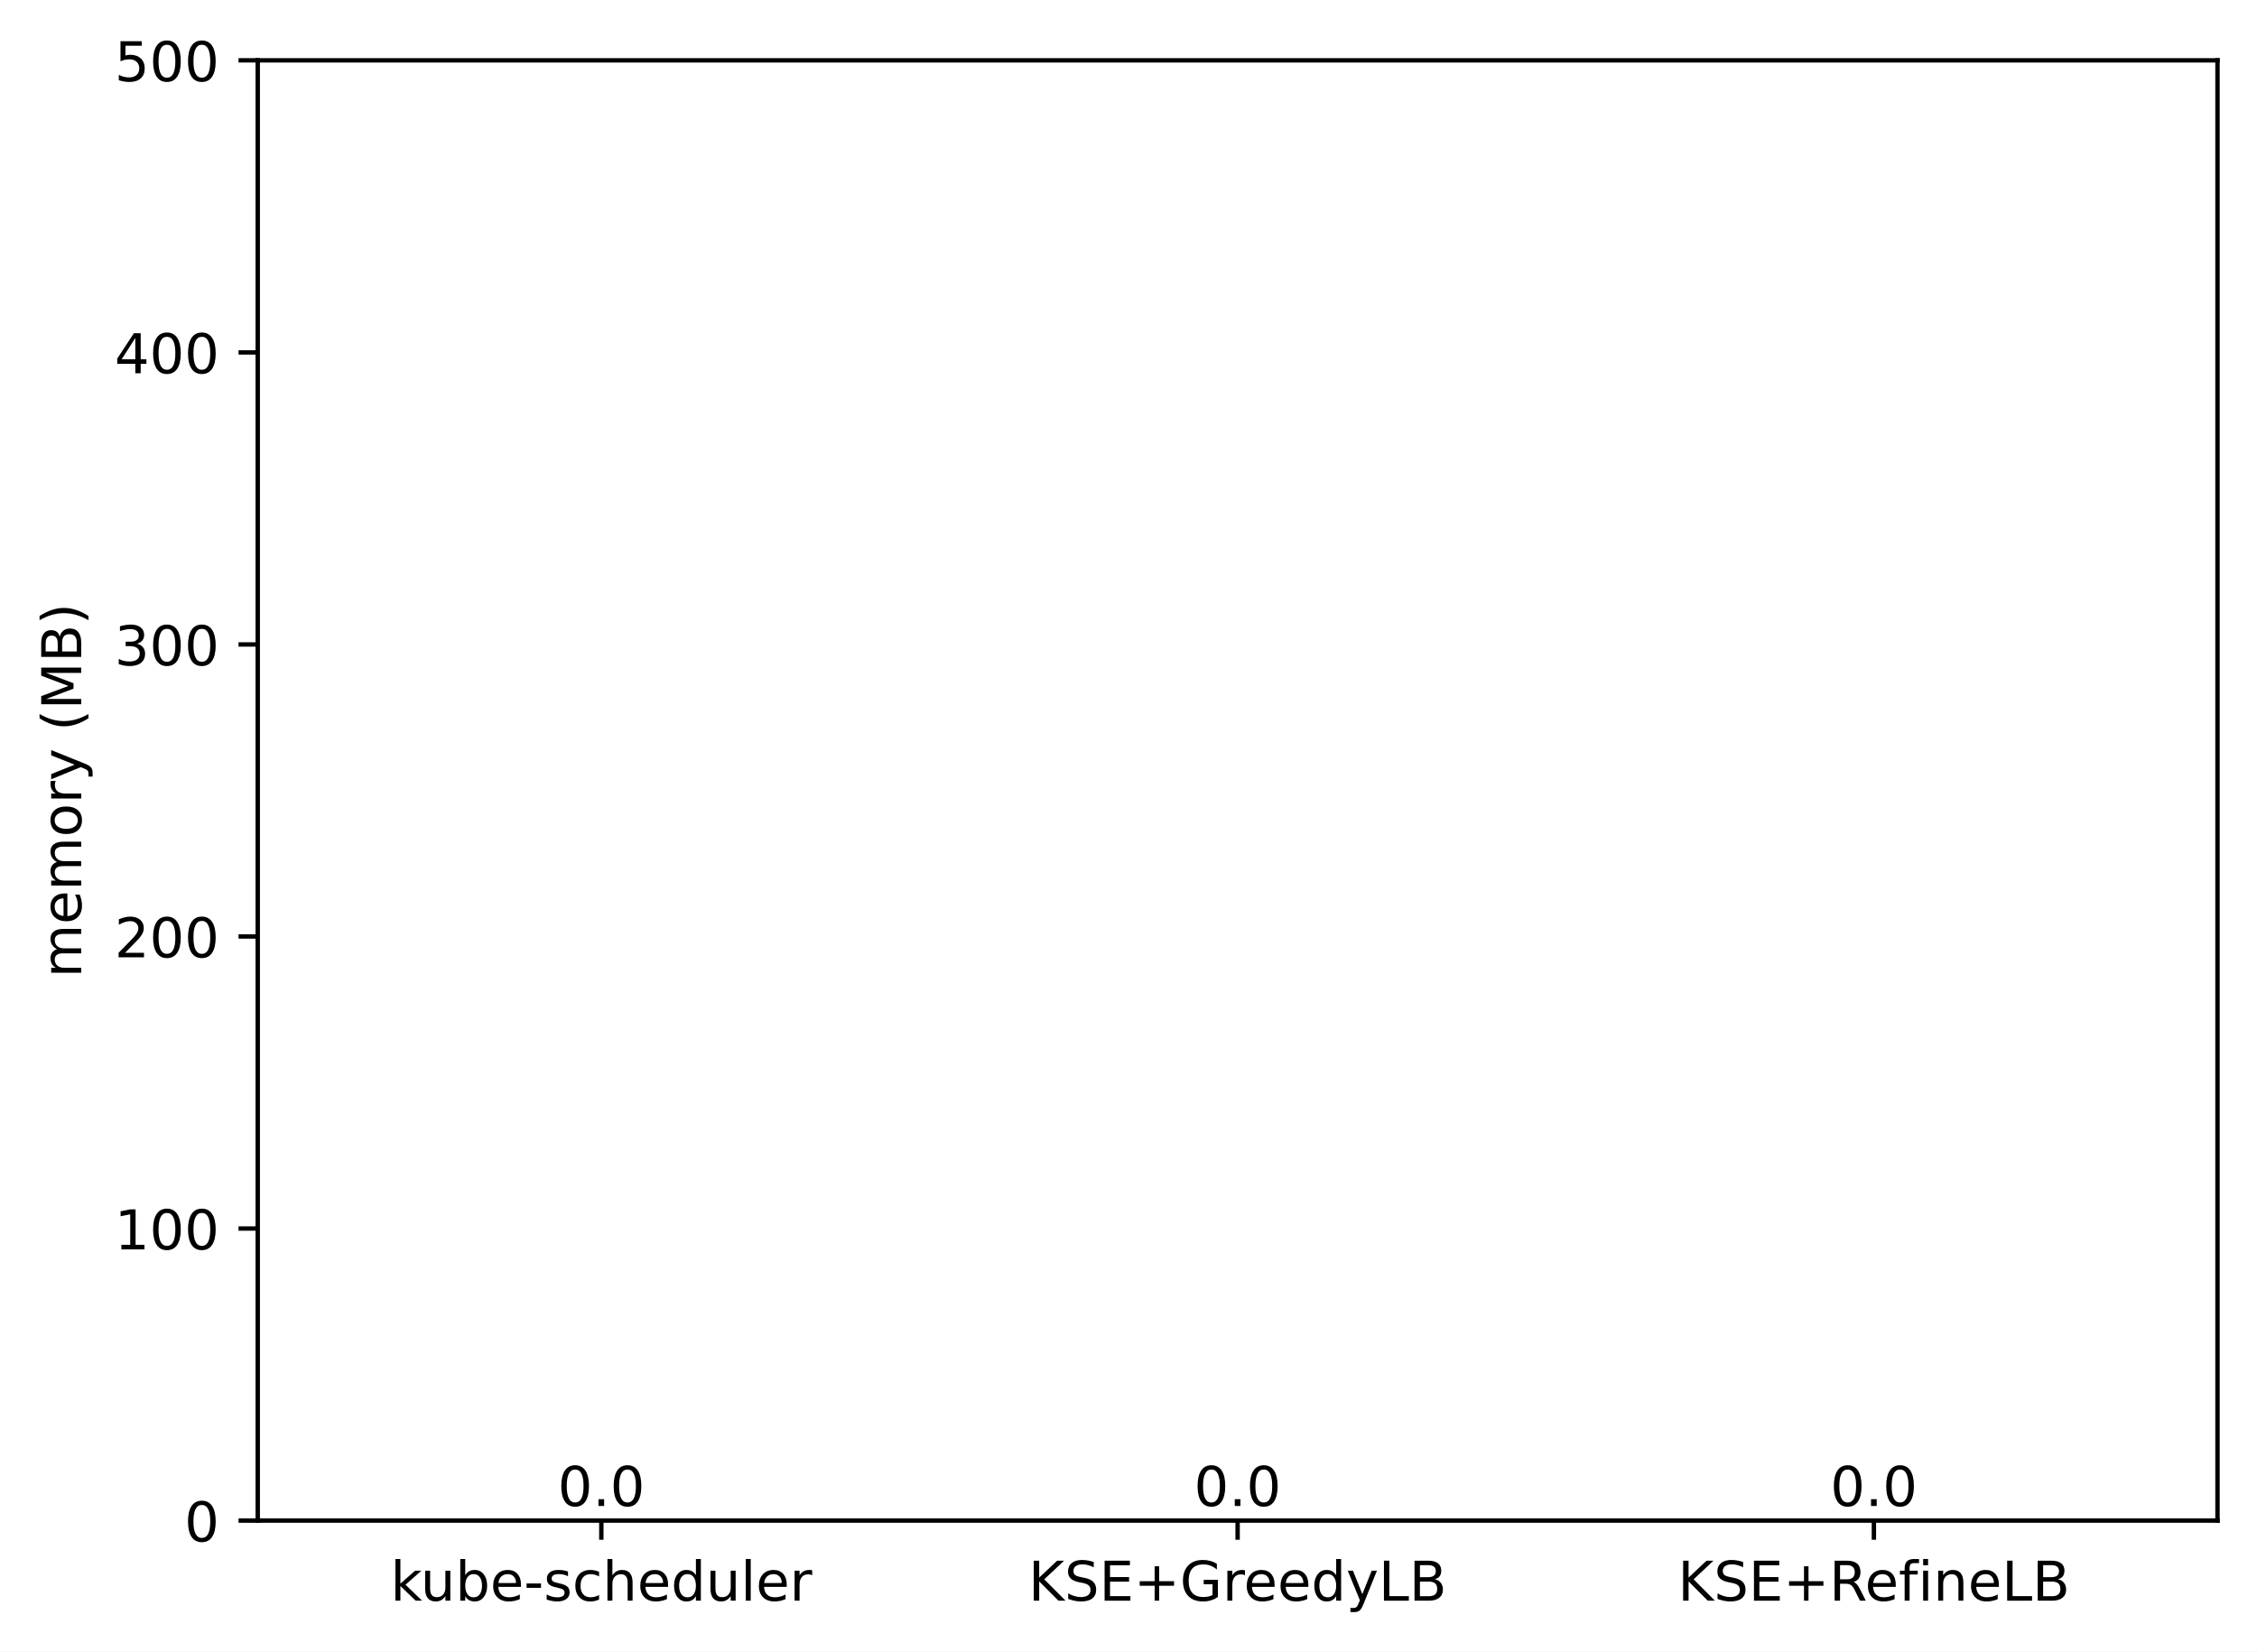
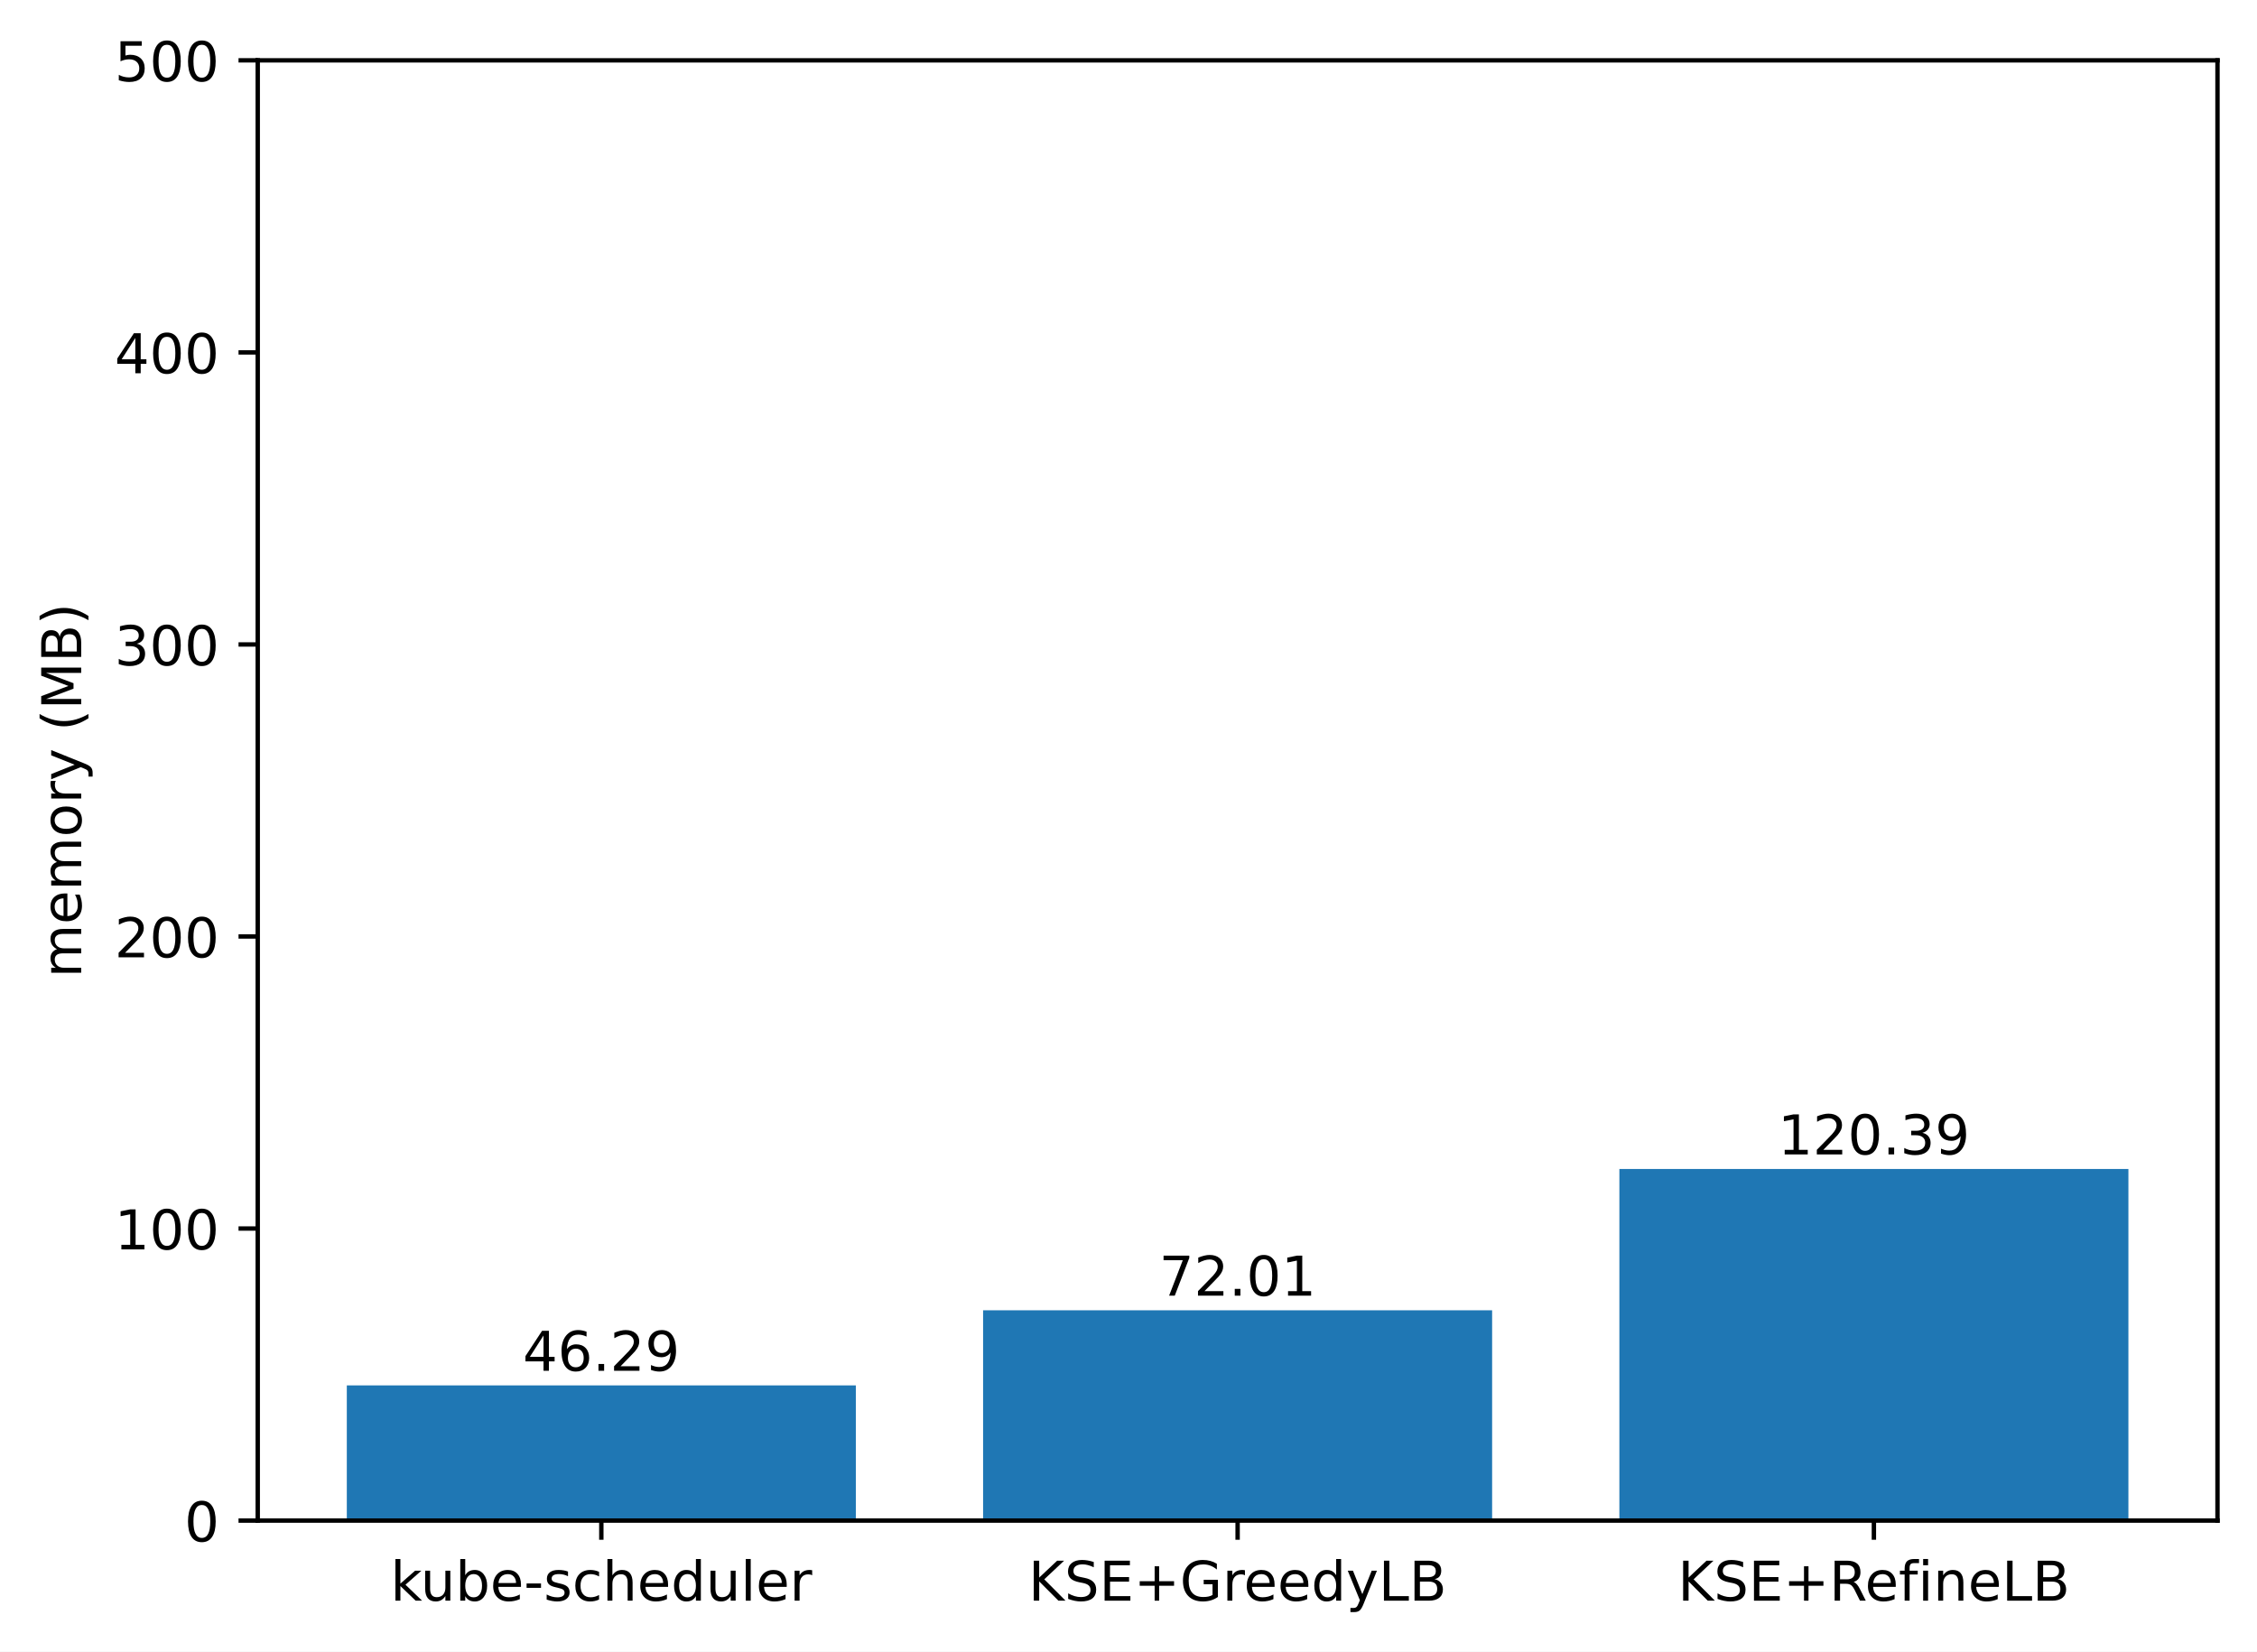
<svg xmlns="http://www.w3.org/2000/svg" xmlns:xlink="http://www.w3.org/1999/xlink" width="411.286pt" height="300.989pt" viewBox="0 0 411.286 300.989" version="1.1">
  <defs>
    <style type="text/css">*{stroke-linejoin: round; stroke-linecap: butt}</style>
  </defs>
  <g id="figure_1">
    <g id="patch_1">
      <path d="M 0 300.989  L 411.286 300.989  L 411.286 0  L 0 0  z " style="fill: #ffffff" />
    </g>
    <g id="axes_1">
      <g id="patch_2">
        <path d="M 46.966 277.111  L 404.086 277.111  L 404.086 10.999  L 46.966 10.999  z " style="fill: #ffffff" />
      </g>
      <g id="patch_3">
-         <path d="M 63.198 277.111  L 155.957 277.111  L 155.957 277.111  L 63.198 277.111  z " clip-path="url(#p764a6e4608)" style="fill: #1f77b4" />
+         <path d="M 63.198 277.111  L 155.957 277.111  L 155.957 252.475  L 63.198 252.475  z " clip-path="url(#pda3215ef51)" style="fill: #1f77b4" />
      </g>
      <g id="patch_4">
-         <path d="M 179.146 277.111  L 271.905 277.111  L 271.905 277.111  L 179.146 277.111  z " clip-path="url(#p764a6e4608)" style="fill: #1f77b4" />
+         <path d="M 179.146 277.111  L 271.905 277.111  L 271.905 238.786  L 179.146 238.786  z " clip-path="url(#pda3215ef51)" style="fill: #1f77b4" />
      </g>
      <g id="patch_5">
-         <path d="M 295.094 277.111  L 387.853 277.111  L 387.853 277.111  L 295.094 277.111  z " clip-path="url(#p764a6e4608)" style="fill: #1f77b4" />
+         <path d="M 295.094 277.111  L 387.853 277.111  L 387.853 213.037  L 295.094 213.037  z " clip-path="url(#pda3215ef51)" style="fill: #1f77b4" />
      </g>
      <g id="matplotlib.axis_1">
        <g id="xtick_1">
          <g id="line2d_1">
            <defs>
-               <path id="m68836f2c78" d="M 0 0  L 0 3.5  " style="stroke: #000000; stroke-width: 0.8" />
+               <path id="m8e43105eab" d="M 0 0  L 0 3.5  " style="stroke: #000000; stroke-width: 0.8" />
            </defs>
            <g>
-               <use xlink:href="#m68836f2c78" x="109.578" y="277.111" style="stroke: #000000; stroke-width: 0.8" />
+               <use xlink:href="#m8e43105eab" x="109.578" y="277.111" style="stroke: #000000; stroke-width: 0.8" />
            </g>
          </g>
          <g id="text_1">
            <g transform="translate(71.15179 291.7097)scale(0.1 -0.1)">
              <defs>
                <path id="DejaVuSans-6b" d="M 581 4863  L 1159 4863  L 1159 1991  L 2875 3500  L 3609 3500  L 1753 1863  L 3688 0  L 2938 0  L 1159 1709  L 1159 0  L 581 0  L 581 4863  z " transform="scale(0.015625)" />
                <path id="DejaVuSans-75" d="M 544 1381  L 544 3500  L 1119 3500  L 1119 1403  Q 1119 906 1312 657  Q 1506 409 1894 409  Q 2359 409 2629 706  Q 2900 1003 2900 1516  L 2900 3500  L 3475 3500  L 3475 0  L 2900 0  L 2900 538  Q 2691 219 2414 64  Q 2138 -91 1772 -91  Q 1169 -91 856 284  Q 544 659 544 1381  z M 1991 3584  L 1991 3584  z " transform="scale(0.015625)" />
                <path id="DejaVuSans-62" d="M 3116 1747  Q 3116 2381 2855 2742  Q 2594 3103 2138 3103  Q 1681 3103 1420 2742  Q 1159 2381 1159 1747  Q 1159 1113 1420 752  Q 1681 391 2138 391  Q 2594 391 2855 752  Q 3116 1113 3116 1747  z M 1159 2969  Q 1341 3281 1617 3432  Q 1894 3584 2278 3584  Q 2916 3584 3314 3078  Q 3713 2572 3713 1747  Q 3713 922 3314 415  Q 2916 -91 2278 -91  Q 1894 -91 1617 61  Q 1341 213 1159 525  L 1159 0  L 581 0  L 581 4863  L 1159 4863  L 1159 2969  z " transform="scale(0.015625)" />
                <path id="DejaVuSans-65" d="M 3597 1894  L 3597 1613  L 953 1613  Q 991 1019 1311 708  Q 1631 397 2203 397  Q 2534 397 2845 478  Q 3156 559 3463 722  L 3463 178  Q 3153 47 2828 -22  Q 2503 -91 2169 -91  Q 1331 -91 842 396  Q 353 884 353 1716  Q 353 2575 817 3079  Q 1281 3584 2069 3584  Q 2775 3584 3186 3129  Q 3597 2675 3597 1894  z M 3022 2063  Q 3016 2534 2758 2815  Q 2500 3097 2075 3097  Q 1594 3097 1305 2825  Q 1016 2553 972 2059  L 3022 2063  z " transform="scale(0.015625)" />
                <path id="DejaVuSans-2d" d="M 313 2009  L 1997 2009  L 1997 1497  L 313 1497  L 313 2009  z " transform="scale(0.015625)" />
                <path id="DejaVuSans-73" d="M 2834 3397  L 2834 2853  Q 2591 2978 2328 3040  Q 2066 3103 1784 3103  Q 1356 3103 1142 2972  Q 928 2841 928 2578  Q 928 2378 1081 2264  Q 1234 2150 1697 2047  L 1894 2003  Q 2506 1872 2764 1633  Q 3022 1394 3022 966  Q 3022 478 2636 193  Q 2250 -91 1575 -91  Q 1294 -91 989 -36  Q 684 19 347 128  L 347 722  Q 666 556 975 473  Q 1284 391 1588 391  Q 1994 391 2212 530  Q 2431 669 2431 922  Q 2431 1156 2273 1281  Q 2116 1406 1581 1522  L 1381 1569  Q 847 1681 609 1914  Q 372 2147 372 2553  Q 372 3047 722 3315  Q 1072 3584 1716 3584  Q 2034 3584 2315 3537  Q 2597 3491 2834 3397  z " transform="scale(0.015625)" />
                <path id="DejaVuSans-63" d="M 3122 3366  L 3122 2828  Q 2878 2963 2633 3030  Q 2388 3097 2138 3097  Q 1578 3097 1268 2742  Q 959 2388 959 1747  Q 959 1106 1268 751  Q 1578 397 2138 397  Q 2388 397 2633 464  Q 2878 531 3122 666  L 3122 134  Q 2881 22 2623 -34  Q 2366 -91 2075 -91  Q 1284 -91 818 406  Q 353 903 353 1747  Q 353 2603 823 3093  Q 1294 3584 2113 3584  Q 2378 3584 2631 3529  Q 2884 3475 3122 3366  z " transform="scale(0.015625)" />
                <path id="DejaVuSans-68" d="M 3513 2113  L 3513 0  L 2938 0  L 2938 2094  Q 2938 2591 2744 2837  Q 2550 3084 2163 3084  Q 1697 3084 1428 2787  Q 1159 2491 1159 1978  L 1159 0  L 581 0  L 581 4863  L 1159 4863  L 1159 2956  Q 1366 3272 1645 3428  Q 1925 3584 2291 3584  Q 2894 3584 3203 3211  Q 3513 2838 3513 2113  z " transform="scale(0.015625)" />
                <path id="DejaVuSans-64" d="M 2906 2969  L 2906 4863  L 3481 4863  L 3481 0  L 2906 0  L 2906 525  Q 2725 213 2448 61  Q 2172 -91 1784 -91  Q 1150 -91 751 415  Q 353 922 353 1747  Q 353 2572 751 3078  Q 1150 3584 1784 3584  Q 2172 3584 2448 3432  Q 2725 3281 2906 2969  z M 947 1747  Q 947 1113 1208 752  Q 1469 391 1925 391  Q 2381 391 2643 752  Q 2906 1113 2906 1747  Q 2906 2381 2643 2742  Q 2381 3103 1925 3103  Q 1469 3103 1208 2742  Q 947 2381 947 1747  z " transform="scale(0.015625)" />
                <path id="DejaVuSans-6c" d="M 603 4863  L 1178 4863  L 1178 0  L 603 0  L 603 4863  z " transform="scale(0.015625)" />
                <path id="DejaVuSans-72" d="M 2631 2963  Q 2534 3019 2420 3045  Q 2306 3072 2169 3072  Q 1681 3072 1420 2755  Q 1159 2438 1159 1844  L 1159 0  L 581 0  L 581 3500  L 1159 3500  L 1159 2956  Q 1341 3275 1631 3429  Q 1922 3584 2338 3584  Q 2397 3584 2469 3576  Q 2541 3569 2628 3553  L 2631 2963  z " transform="scale(0.015625)" />
              </defs>
              <use xlink:href="#DejaVuSans-6b" />
              <use xlink:href="#DejaVuSans-75" x="54.785" />
              <use xlink:href="#DejaVuSans-62" x="118.164" />
              <use xlink:href="#DejaVuSans-65" x="181.641" />
              <use xlink:href="#DejaVuSans-2d" x="243.164" />
              <use xlink:href="#DejaVuSans-73" x="279.248" />
              <use xlink:href="#DejaVuSans-63" x="331.348" />
              <use xlink:href="#DejaVuSans-68" x="386.328" />
              <use xlink:href="#DejaVuSans-65" x="449.707" />
              <use xlink:href="#DejaVuSans-64" x="511.23" />
              <use xlink:href="#DejaVuSans-75" x="574.707" />
              <use xlink:href="#DejaVuSans-6c" x="638.086" />
              <use xlink:href="#DejaVuSans-65" x="665.869" />
              <use xlink:href="#DejaVuSans-72" x="727.393" />
            </g>
          </g>
        </g>
        <g id="xtick_2">
          <g id="line2d_2">
            <g>
-               <use xlink:href="#m68836f2c78" x="225.526" y="277.111" style="stroke: #000000; stroke-width: 0.8" />
+               <use xlink:href="#m8e43105eab" x="225.526" y="277.111" style="stroke: #000000; stroke-width: 0.8" />
            </g>
          </g>
          <g id="text_2">
            <g transform="translate(187.403 291.7097)scale(0.1 -0.1)">
              <defs>
                <path id="DejaVuSans-4b" d="M 628 4666  L 1259 4666  L 1259 2694  L 3353 4666  L 4166 4666  L 1850 2491  L 4331 0  L 3500 0  L 1259 2247  L 1259 0  L 628 0  L 628 4666  z " transform="scale(0.015625)" />
                <path id="DejaVuSans-53" d="M 3425 4513  L 3425 3897  Q 3066 4069 2747 4153  Q 2428 4238 2131 4238  Q 1616 4238 1336 4038  Q 1056 3838 1056 3469  Q 1056 3159 1242 3001  Q 1428 2844 1947 2747  L 2328 2669  Q 3034 2534 3370 2195  Q 3706 1856 3706 1288  Q 3706 609 3251 259  Q 2797 -91 1919 -91  Q 1588 -91 1214 -16  Q 841 59 441 206  L 441 856  Q 825 641 1194 531  Q 1563 422 1919 422  Q 2459 422 2753 634  Q 3047 847 3047 1241  Q 3047 1584 2836 1778  Q 2625 1972 2144 2069  L 1759 2144  Q 1053 2284 737 2584  Q 422 2884 422 3419  Q 422 4038 858 4394  Q 1294 4750 2059 4750  Q 2388 4750 2728 4690  Q 3069 4631 3425 4513  z " transform="scale(0.015625)" />
                <path id="DejaVuSans-45" d="M 628 4666  L 3578 4666  L 3578 4134  L 1259 4134  L 1259 2753  L 3481 2753  L 3481 2222  L 1259 2222  L 1259 531  L 3634 531  L 3634 0  L 628 0  L 628 4666  z " transform="scale(0.015625)" />
                <path id="DejaVuSans-2b" d="M 2944 4013  L 2944 2272  L 4684 2272  L 4684 1741  L 2944 1741  L 2944 0  L 2419 0  L 2419 1741  L 678 1741  L 678 2272  L 2419 2272  L 2419 4013  L 2944 4013  z " transform="scale(0.015625)" />
                <path id="DejaVuSans-47" d="M 3809 666  L 3809 1919  L 2778 1919  L 2778 2438  L 4434 2438  L 4434 434  Q 4069 175 3628 42  Q 3188 -91 2688 -91  Q 1594 -91 976 548  Q 359 1188 359 2328  Q 359 3472 976 4111  Q 1594 4750 2688 4750  Q 3144 4750 3555 4637  Q 3966 4525 4313 4306  L 4313 3634  Q 3963 3931 3569 4081  Q 3175 4231 2741 4231  Q 1884 4231 1454 3753  Q 1025 3275 1025 2328  Q 1025 1384 1454 906  Q 1884 428 2741 428  Q 3075 428 3337 486  Q 3600 544 3809 666  z " transform="scale(0.015625)" />
                <path id="DejaVuSans-79" d="M 2059 -325  Q 1816 -950 1584 -1140  Q 1353 -1331 966 -1331  L 506 -1331  L 506 -850  L 844 -850  Q 1081 -850 1212 -737  Q 1344 -625 1503 -206  L 1606 56  L 191 3500  L 800 3500  L 1894 763  L 2988 3500  L 3597 3500  L 2059 -325  z " transform="scale(0.015625)" />
                <path id="DejaVuSans-4c" d="M 628 4666  L 1259 4666  L 1259 531  L 3531 531  L 3531 0  L 628 0  L 628 4666  z " transform="scale(0.015625)" />
                <path id="DejaVuSans-42" d="M 1259 2228  L 1259 519  L 2272 519  Q 2781 519 3026 730  Q 3272 941 3272 1375  Q 3272 1813 3026 2020  Q 2781 2228 2272 2228  L 1259 2228  z M 1259 4147  L 1259 2741  L 2194 2741  Q 2656 2741 2882 2914  Q 3109 3088 3109 3444  Q 3109 3797 2882 3972  Q 2656 4147 2194 4147  L 1259 4147  z M 628 4666  L 2241 4666  Q 2963 4666 3353 4366  Q 3744 4066 3744 3513  Q 3744 3084 3544 2831  Q 3344 2578 2956 2516  Q 3422 2416 3680 2098  Q 3938 1781 3938 1306  Q 3938 681 3513 340  Q 3088 0 2303 0  L 628 0  L 628 4666  z " transform="scale(0.015625)" />
              </defs>
              <use xlink:href="#DejaVuSans-4b" />
              <use xlink:href="#DejaVuSans-53" x="65.576" />
              <use xlink:href="#DejaVuSans-45" x="129.053" />
              <use xlink:href="#DejaVuSans-2b" x="192.236" />
              <use xlink:href="#DejaVuSans-47" x="276.025" />
              <use xlink:href="#DejaVuSans-72" x="353.516" />
              <use xlink:href="#DejaVuSans-65" x="392.379" />
              <use xlink:href="#DejaVuSans-65" x="453.902" />
              <use xlink:href="#DejaVuSans-64" x="515.426" />
              <use xlink:href="#DejaVuSans-79" x="578.902" />
              <use xlink:href="#DejaVuSans-4c" x="638.082" />
              <use xlink:href="#DejaVuSans-42" x="693.795" />
            </g>
          </g>
        </g>
        <g id="xtick_3">
          <g id="line2d_3">
            <g>
-               <use xlink:href="#m68836f2c78" x="341.474" y="277.111" style="stroke: #000000; stroke-width: 0.8" />
+               <use xlink:href="#m8e43105eab" x="341.474" y="277.111" style="stroke: #000000; stroke-width: 0.8" />
            </g>
          </g>
          <g id="text_3">
            <g transform="translate(305.7346 291.7097)scale(0.1 -0.1)">
              <defs>
                <path id="DejaVuSans-52" d="M 2841 2188  Q 3044 2119 3236 1894  Q 3428 1669 3622 1275  L 4263 0  L 3584 0  L 2988 1197  Q 2756 1666 2539 1819  Q 2322 1972 1947 1972  L 1259 1972  L 1259 0  L 628 0  L 628 4666  L 2053 4666  Q 2853 4666 3247 4331  Q 3641 3997 3641 3322  Q 3641 2881 3436 2590  Q 3231 2300 2841 2188  z M 1259 4147  L 1259 2491  L 2053 2491  Q 2509 2491 2742 2702  Q 2975 2913 2975 3322  Q 2975 3731 2742 3939  Q 2509 4147 2053 4147  L 1259 4147  z " transform="scale(0.015625)" />
                <path id="DejaVuSans-66" d="M 2375 4863  L 2375 4384  L 1825 4384  Q 1516 4384 1395 4259  Q 1275 4134 1275 3809  L 1275 3500  L 2222 3500  L 2222 3053  L 1275 3053  L 1275 0  L 697 0  L 697 3053  L 147 3053  L 147 3500  L 697 3500  L 697 3744  Q 697 4328 969 4595  Q 1241 4863 1831 4863  L 2375 4863  z " transform="scale(0.015625)" />
                <path id="DejaVuSans-69" d="M 603 3500  L 1178 3500  L 1178 0  L 603 0  L 603 3500  z M 603 4863  L 1178 4863  L 1178 4134  L 603 4134  L 603 4863  z " transform="scale(0.015625)" />
                <path id="DejaVuSans-6e" d="M 3513 2113  L 3513 0  L 2938 0  L 2938 2094  Q 2938 2591 2744 2837  Q 2550 3084 2163 3084  Q 1697 3084 1428 2787  Q 1159 2491 1159 1978  L 1159 0  L 581 0  L 581 3500  L 1159 3500  L 1159 2956  Q 1366 3272 1645 3428  Q 1925 3584 2291 3584  Q 2894 3584 3203 3211  Q 3513 2838 3513 2113  z " transform="scale(0.015625)" />
              </defs>
              <use xlink:href="#DejaVuSans-4b" />
              <use xlink:href="#DejaVuSans-53" x="65.576" />
              <use xlink:href="#DejaVuSans-45" x="129.053" />
              <use xlink:href="#DejaVuSans-2b" x="192.236" />
              <use xlink:href="#DejaVuSans-52" x="276.025" />
              <use xlink:href="#DejaVuSans-65" x="341.008" />
              <use xlink:href="#DejaVuSans-66" x="402.531" />
              <use xlink:href="#DejaVuSans-69" x="437.736" />
              <use xlink:href="#DejaVuSans-6e" x="465.52" />
              <use xlink:href="#DejaVuSans-65" x="528.898" />
              <use xlink:href="#DejaVuSans-4c" x="590.422" />
              <use xlink:href="#DejaVuSans-42" x="646.135" />
            </g>
          </g>
        </g>
      </g>
      <g id="matplotlib.axis_2">
        <g id="ytick_1">
          <g id="line2d_4">
            <defs>
-               <path id="m7b25b11968" d="M 0 0  L -3.5 0  " style="stroke: #000000; stroke-width: 0.8" />
+               <path id="med9bf3c93f" d="M 0 0  L -3.5 0  " style="stroke: #000000; stroke-width: 0.8" />
            </defs>
            <g>
-               <use xlink:href="#m7b25b11968" x="46.966" y="277.111" style="stroke: #000000; stroke-width: 0.8" />
+               <use xlink:href="#med9bf3c93f" x="46.966" y="277.111" style="stroke: #000000; stroke-width: 0.8" />
            </g>
          </g>
          <g id="text_4">
            <g transform="translate(33.60312 280.9104)scale(0.1 -0.1)">
              <defs>
                <path id="DejaVuSans-30" d="M 2034 4250  Q 1547 4250 1301 3770  Q 1056 3291 1056 2328  Q 1056 1369 1301 889  Q 1547 409 2034 409  Q 2525 409 2770 889  Q 3016 1369 3016 2328  Q 3016 3291 2770 3770  Q 2525 4250 2034 4250  z M 2034 4750  Q 2819 4750 3233 4129  Q 3647 3509 3647 2328  Q 3647 1150 3233 529  Q 2819 -91 2034 -91  Q 1250 -91 836 529  Q 422 1150 422 2328  Q 422 3509 836 4129  Q 1250 4750 2034 4750  z " transform="scale(0.015625)" />
              </defs>
              <use xlink:href="#DejaVuSans-30" />
            </g>
          </g>
        </g>
        <g id="ytick_2">
          <g id="line2d_5">
            <g>
-               <use xlink:href="#m7b25b11968" x="46.966" y="223.889" style="stroke: #000000; stroke-width: 0.8" />
+               <use xlink:href="#med9bf3c93f" x="46.966" y="223.889" style="stroke: #000000; stroke-width: 0.8" />
            </g>
          </g>
          <g id="text_5">
            <g transform="translate(20.87813 227.688)scale(0.1 -0.1)">
              <defs>
                <path id="DejaVuSans-31" d="M 794 531  L 1825 531  L 1825 4091  L 703 3866  L 703 4441  L 1819 4666  L 2450 4666  L 2450 531  L 3481 531  L 3481 0  L 794 0  L 794 531  z " transform="scale(0.015625)" />
              </defs>
              <use xlink:href="#DejaVuSans-31" />
              <use xlink:href="#DejaVuSans-30" x="63.623" />
              <use xlink:href="#DejaVuSans-30" x="127.246" />
            </g>
          </g>
        </g>
        <g id="ytick_3">
          <g id="line2d_6">
            <g>
-               <use xlink:href="#m7b25b11968" x="46.966" y="170.666" style="stroke: #000000; stroke-width: 0.8" />
+               <use xlink:href="#med9bf3c93f" x="46.966" y="170.666" style="stroke: #000000; stroke-width: 0.8" />
            </g>
          </g>
          <g id="text_6">
            <g transform="translate(20.87813 174.4656)scale(0.1 -0.1)">
              <defs>
                <path id="DejaVuSans-32" d="M 1228 531  L 3431 531  L 3431 0  L 469 0  L 469 531  Q 828 903 1448 1529  Q 2069 2156 2228 2338  Q 2531 2678 2651 2914  Q 2772 3150 2772 3378  Q 2772 3750 2511 3984  Q 2250 4219 1831 4219  Q 1534 4219 1204 4116  Q 875 4013 500 3803  L 500 4441  Q 881 4594 1212 4672  Q 1544 4750 1819 4750  Q 2544 4750 2975 4387  Q 3406 4025 3406 3419  Q 3406 3131 3298 2873  Q 3191 2616 2906 2266  Q 2828 2175 2409 1742  Q 1991 1309 1228 531  z " transform="scale(0.015625)" />
              </defs>
              <use xlink:href="#DejaVuSans-32" />
              <use xlink:href="#DejaVuSans-30" x="63.623" />
              <use xlink:href="#DejaVuSans-30" x="127.246" />
            </g>
          </g>
        </g>
        <g id="ytick_4">
          <g id="line2d_7">
            <g>
-               <use xlink:href="#m7b25b11968" x="46.966" y="117.444" style="stroke: #000000; stroke-width: 0.8" />
+               <use xlink:href="#med9bf3c93f" x="46.966" y="117.444" style="stroke: #000000; stroke-width: 0.8" />
            </g>
          </g>
          <g id="text_7">
            <g transform="translate(20.87813 121.2432)scale(0.1 -0.1)">
              <defs>
                <path id="DejaVuSans-33" d="M 2597 2516  Q 3050 2419 3304 2112  Q 3559 1806 3559 1356  Q 3559 666 3084 287  Q 2609 -91 1734 -91  Q 1441 -91 1130 -33  Q 819 25 488 141  L 488 750  Q 750 597 1062 519  Q 1375 441 1716 441  Q 2309 441 2620 675  Q 2931 909 2931 1356  Q 2931 1769 2642 2001  Q 2353 2234 1838 2234  L 1294 2234  L 1294 2753  L 1863 2753  Q 2328 2753 2575 2939  Q 2822 3125 2822 3475  Q 2822 3834 2567 4026  Q 2313 4219 1838 4219  Q 1578 4219 1281 4162  Q 984 4106 628 3988  L 628 4550  Q 988 4650 1302 4700  Q 1616 4750 1894 4750  Q 2613 4750 3031 4423  Q 3450 4097 3450 3541  Q 3450 3153 3228 2886  Q 3006 2619 2597 2516  z " transform="scale(0.015625)" />
              </defs>
              <use xlink:href="#DejaVuSans-33" />
              <use xlink:href="#DejaVuSans-30" x="63.623" />
              <use xlink:href="#DejaVuSans-30" x="127.246" />
            </g>
          </g>
        </g>
        <g id="ytick_5">
          <g id="line2d_8">
            <g>
-               <use xlink:href="#m7b25b11968" x="46.966" y="64.222" style="stroke: #000000; stroke-width: 0.8" />
+               <use xlink:href="#med9bf3c93f" x="46.966" y="64.222" style="stroke: #000000; stroke-width: 0.8" />
            </g>
          </g>
          <g id="text_8">
            <g transform="translate(20.87813 68.02084)scale(0.1 -0.1)">
              <defs>
                <path id="DejaVuSans-34" d="M 2419 4116  L 825 1625  L 2419 1625  L 2419 4116  z M 2253 4666  L 3047 4666  L 3047 1625  L 3713 1625  L 3713 1100  L 3047 1100  L 3047 0  L 2419 0  L 2419 1100  L 313 1100  L 313 1709  L 2253 4666  z " transform="scale(0.015625)" />
              </defs>
              <use xlink:href="#DejaVuSans-34" />
              <use xlink:href="#DejaVuSans-30" x="63.623" />
              <use xlink:href="#DejaVuSans-30" x="127.246" />
            </g>
          </g>
        </g>
        <g id="ytick_6">
          <g id="line2d_9">
            <g>
-               <use xlink:href="#m7b25b11968" x="46.966" y="10.999" style="stroke: #000000; stroke-width: 0.8" />
+               <use xlink:href="#med9bf3c93f" x="46.966" y="10.999" style="stroke: #000000; stroke-width: 0.8" />
            </g>
          </g>
          <g id="text_9">
            <g transform="translate(20.87813 14.79844)scale(0.1 -0.1)">
              <defs>
                <path id="DejaVuSans-35" d="M 691 4666  L 3169 4666  L 3169 4134  L 1269 4134  L 1269 2991  Q 1406 3038 1543 3061  Q 1681 3084 1819 3084  Q 2600 3084 3056 2656  Q 3513 2228 3513 1497  Q 3513 744 3044 326  Q 2575 -91 1722 -91  Q 1428 -91 1123 -41  Q 819 9 494 109  L 494 744  Q 775 591 1075 516  Q 1375 441 1709 441  Q 2250 441 2565 725  Q 2881 1009 2881 1497  Q 2881 1984 2565 2268  Q 2250 2553 1709 2553  Q 1456 2553 1204 2497  Q 953 2441 691 2322  L 691 4666  z " transform="scale(0.015625)" />
              </defs>
              <use xlink:href="#DejaVuSans-35" />
              <use xlink:href="#DejaVuSans-30" x="63.623" />
              <use xlink:href="#DejaVuSans-30" x="127.246" />
            </g>
          </g>
        </g>
        <g id="text_10">
          <g transform="translate(14.79844 178.1818)rotate(-90)scale(0.1 -0.1)">
            <defs>
              <path id="DejaVuSans-6d" d="M 3328 2828  Q 3544 3216 3844 3400  Q 4144 3584 4550 3584  Q 5097 3584 5394 3201  Q 5691 2819 5691 2113  L 5691 0  L 5113 0  L 5113 2094  Q 5113 2597 4934 2840  Q 4756 3084 4391 3084  Q 3944 3084 3684 2787  Q 3425 2491 3425 1978  L 3425 0  L 2847 0  L 2847 2094  Q 2847 2600 2669 2842  Q 2491 3084 2119 3084  Q 1678 3084 1418 2786  Q 1159 2488 1159 1978  L 1159 0  L 581 0  L 581 3500  L 1159 3500  L 1159 2956  Q 1356 3278 1631 3431  Q 1906 3584 2284 3584  Q 2666 3584 2933 3390  Q 3200 3197 3328 2828  z " transform="scale(0.015625)" />
              <path id="DejaVuSans-6f" d="M 1959 3097  Q 1497 3097 1228 2736  Q 959 2375 959 1747  Q 959 1119 1226 758  Q 1494 397 1959 397  Q 2419 397 2687 759  Q 2956 1122 2956 1747  Q 2956 2369 2687 2733  Q 2419 3097 1959 3097  z M 1959 3584  Q 2709 3584 3137 3096  Q 3566 2609 3566 1747  Q 3566 888 3137 398  Q 2709 -91 1959 -91  Q 1206 -91 779 398  Q 353 888 353 1747  Q 353 2609 779 3096  Q 1206 3584 1959 3584  z " transform="scale(0.015625)" />
              <path id="DejaVuSans-20" transform="scale(0.015625)" />
              <path id="DejaVuSans-28" d="M 1984 4856  Q 1566 4138 1362 3434  Q 1159 2731 1159 2009  Q 1159 1288 1364 580  Q 1569 -128 1984 -844  L 1484 -844  Q 1016 -109 783 600  Q 550 1309 550 2009  Q 550 2706 781 3412  Q 1013 4119 1484 4856  L 1984 4856  z " transform="scale(0.015625)" />
              <path id="DejaVuSans-4d" d="M 628 4666  L 1569 4666  L 2759 1491  L 3956 4666  L 4897 4666  L 4897 0  L 4281 0  L 4281 4097  L 3078 897  L 2444 897  L 1241 4097  L 1241 0  L 628 0  L 628 4666  z " transform="scale(0.015625)" />
              <path id="DejaVuSans-29" d="M 513 4856  L 1013 4856  Q 1481 4119 1714 3412  Q 1947 2706 1947 2009  Q 1947 1309 1714 600  Q 1481 -109 1013 -844  L 513 -844  Q 928 -128 1133 580  Q 1338 1288 1338 2009  Q 1338 2731 1133 3434  Q 928 4138 513 4856  z " transform="scale(0.015625)" />
            </defs>
            <use xlink:href="#DejaVuSans-6d" />
            <use xlink:href="#DejaVuSans-65" x="97.412" />
            <use xlink:href="#DejaVuSans-6d" x="158.936" />
            <use xlink:href="#DejaVuSans-6f" x="256.348" />
            <use xlink:href="#DejaVuSans-72" x="317.529" />
            <use xlink:href="#DejaVuSans-79" x="358.643" />
            <use xlink:href="#DejaVuSans-20" x="417.822" />
            <use xlink:href="#DejaVuSans-28" x="449.609" />
            <use xlink:href="#DejaVuSans-4d" x="488.623" />
            <use xlink:href="#DejaVuSans-42" x="574.902" />
            <use xlink:href="#DejaVuSans-29" x="643.506" />
          </g>
        </g>
      </g>
      <g id="patch_6">
        <path d="M 46.966 277.111  L 46.966 10.999  " style="fill: none; stroke: #000000; stroke-width: 0.8; stroke-linejoin: miter; stroke-linecap: square" />
      </g>
      <g id="patch_7">
        <path d="M 404.086 277.111  L 404.086 10.999  " style="fill: none; stroke: #000000; stroke-width: 0.8; stroke-linejoin: miter; stroke-linecap: square" />
      </g>
      <g id="patch_8">
        <path d="M 46.966 277.111  L 404.086 277.111  " style="fill: none; stroke: #000000; stroke-width: 0.8; stroke-linejoin: miter; stroke-linecap: square" />
      </g>
      <g id="patch_9">
        <path d="M 46.966 10.999  L 404.086 10.999  " style="fill: none; stroke: #000000; stroke-width: 0.8; stroke-linejoin: miter; stroke-linecap: square" />
      </g>
      <g id="text_11">
-         <g transform="translate(101.626 274.4501)scale(0.1 -0.1)">
+         <g transform="translate(95.26351 249.8134)scale(0.1 -0.1)">
          <defs>
+             <path id="DejaVuSans-36" d="M 2113 2584  Q 1688 2584 1439 2293  Q 1191 2003 1191 1497  Q 1191 994 1439 701  Q 1688 409 2113 409  Q 2538 409 2786 701  Q 3034 994 3034 1497  Q 3034 2003 2786 2293  Q 2538 2584 2113 2584  z M 3366 4563  L 3366 3988  Q 3128 4100 2886 4159  Q 2644 4219 2406 4219  Q 1781 4219 1451 3797  Q 1122 3375 1075 2522  Q 1259 2794 1537 2939  Q 1816 3084 2150 3084  Q 2853 3084 3261 2657  Q 3669 2231 3669 1497  Q 3669 778 3244 343  Q 2819 -91 2113 -91  Q 1303 -91 875 529  Q 447 1150 447 2328  Q 447 3434 972 4092  Q 1497 4750 2381 4750  Q 2619 4750 2861 4703  Q 3103 4656 3366 4563  z " transform="scale(0.015625)" />
            <path id="DejaVuSans-2e" d="M 684 794  L 1344 794  L 1344 0  L 684 0  L 684 794  z " transform="scale(0.015625)" />
+             <path id="DejaVuSans-39" d="M 703 97  L 703 672  Q 941 559 1184 500  Q 1428 441 1663 441  Q 2288 441 2617 861  Q 2947 1281 2994 2138  Q 2813 1869 2534 1725  Q 2256 1581 1919 1581  Q 1219 1581 811 2004  Q 403 2428 403 3163  Q 403 3881 828 4315  Q 1253 4750 1959 4750  Q 2769 4750 3195 4129  Q 3622 3509 3622 2328  Q 3622 1225 3098 567  Q 2575 -91 1691 -91  Q 1453 -91 1209 -44  Q 966 3 703 97  z M 1959 2075  Q 2384 2075 2632 2365  Q 2881 2656 2881 3163  Q 2881 3666 2632 3958  Q 2384 4250 1959 4250  Q 1534 4250 1286 3958  Q 1038 3666 1038 3163  Q 1038 2656 1286 2365  Q 1534 2075 1959 2075  z " transform="scale(0.015625)" />
          </defs>
-           <use xlink:href="#DejaVuSans-30" />
-           <use xlink:href="#DejaVuSans-2e" x="63.623" />
-           <use xlink:href="#DejaVuSans-30" x="95.41" />
+           <use xlink:href="#DejaVuSans-34" />
+           <use xlink:href="#DejaVuSans-36" x="63.623" />
+           <use xlink:href="#DejaVuSans-2e" x="127.246" />
+           <use xlink:href="#DejaVuSans-32" x="159.033" />
+           <use xlink:href="#DejaVuSans-39" x="222.656" />
        </g>
      </g>
      <g id="text_12">
-         <g transform="translate(217.5741 274.4501)scale(0.1 -0.1)">
-           <use xlink:href="#DejaVuSans-30" />
-           <use xlink:href="#DejaVuSans-2e" x="63.623" />
-           <use xlink:href="#DejaVuSans-30" x="95.41" />
+         <g transform="translate(211.2116 236.1246)scale(0.1 -0.1)">
+           <defs>
+             <path id="DejaVuSans-37" d="M 525 4666  L 3525 4666  L 3525 4397  L 1831 0  L 1172 0  L 2766 4134  L 525 4134  L 525 4666  z " transform="scale(0.015625)" />
+           </defs>
+           <use xlink:href="#DejaVuSans-37" />
+           <use xlink:href="#DejaVuSans-32" x="63.623" />
+           <use xlink:href="#DejaVuSans-2e" x="127.246" />
+           <use xlink:href="#DejaVuSans-30" x="159.033" />
+           <use xlink:href="#DejaVuSans-31" x="222.656" />
        </g>
      </g>
      <g id="text_13">
-         <g transform="translate(333.5221 274.4501)scale(0.1 -0.1)">
-           <use xlink:href="#DejaVuSans-30" />
-           <use xlink:href="#DejaVuSans-2e" x="63.623" />
-           <use xlink:href="#DejaVuSans-30" x="95.41" />
+         <g transform="translate(323.9784 210.3757)scale(0.1 -0.1)">
+           <use xlink:href="#DejaVuSans-31" />
+           <use xlink:href="#DejaVuSans-32" x="63.623" />
+           <use xlink:href="#DejaVuSans-30" x="127.246" />
+           <use xlink:href="#DejaVuSans-2e" x="190.869" />
+           <use xlink:href="#DejaVuSans-33" x="222.656" />
+           <use xlink:href="#DejaVuSans-39" x="286.279" />
        </g>
      </g>
    </g>
  </g>
  <defs>
-     <clipPath id="p764a6e4608">
+     <clipPath id="pda3215ef51">
      <rect x="46.966" y="10.999" width="357.12" height="266.112" />
    </clipPath>
  </defs>
</svg>
